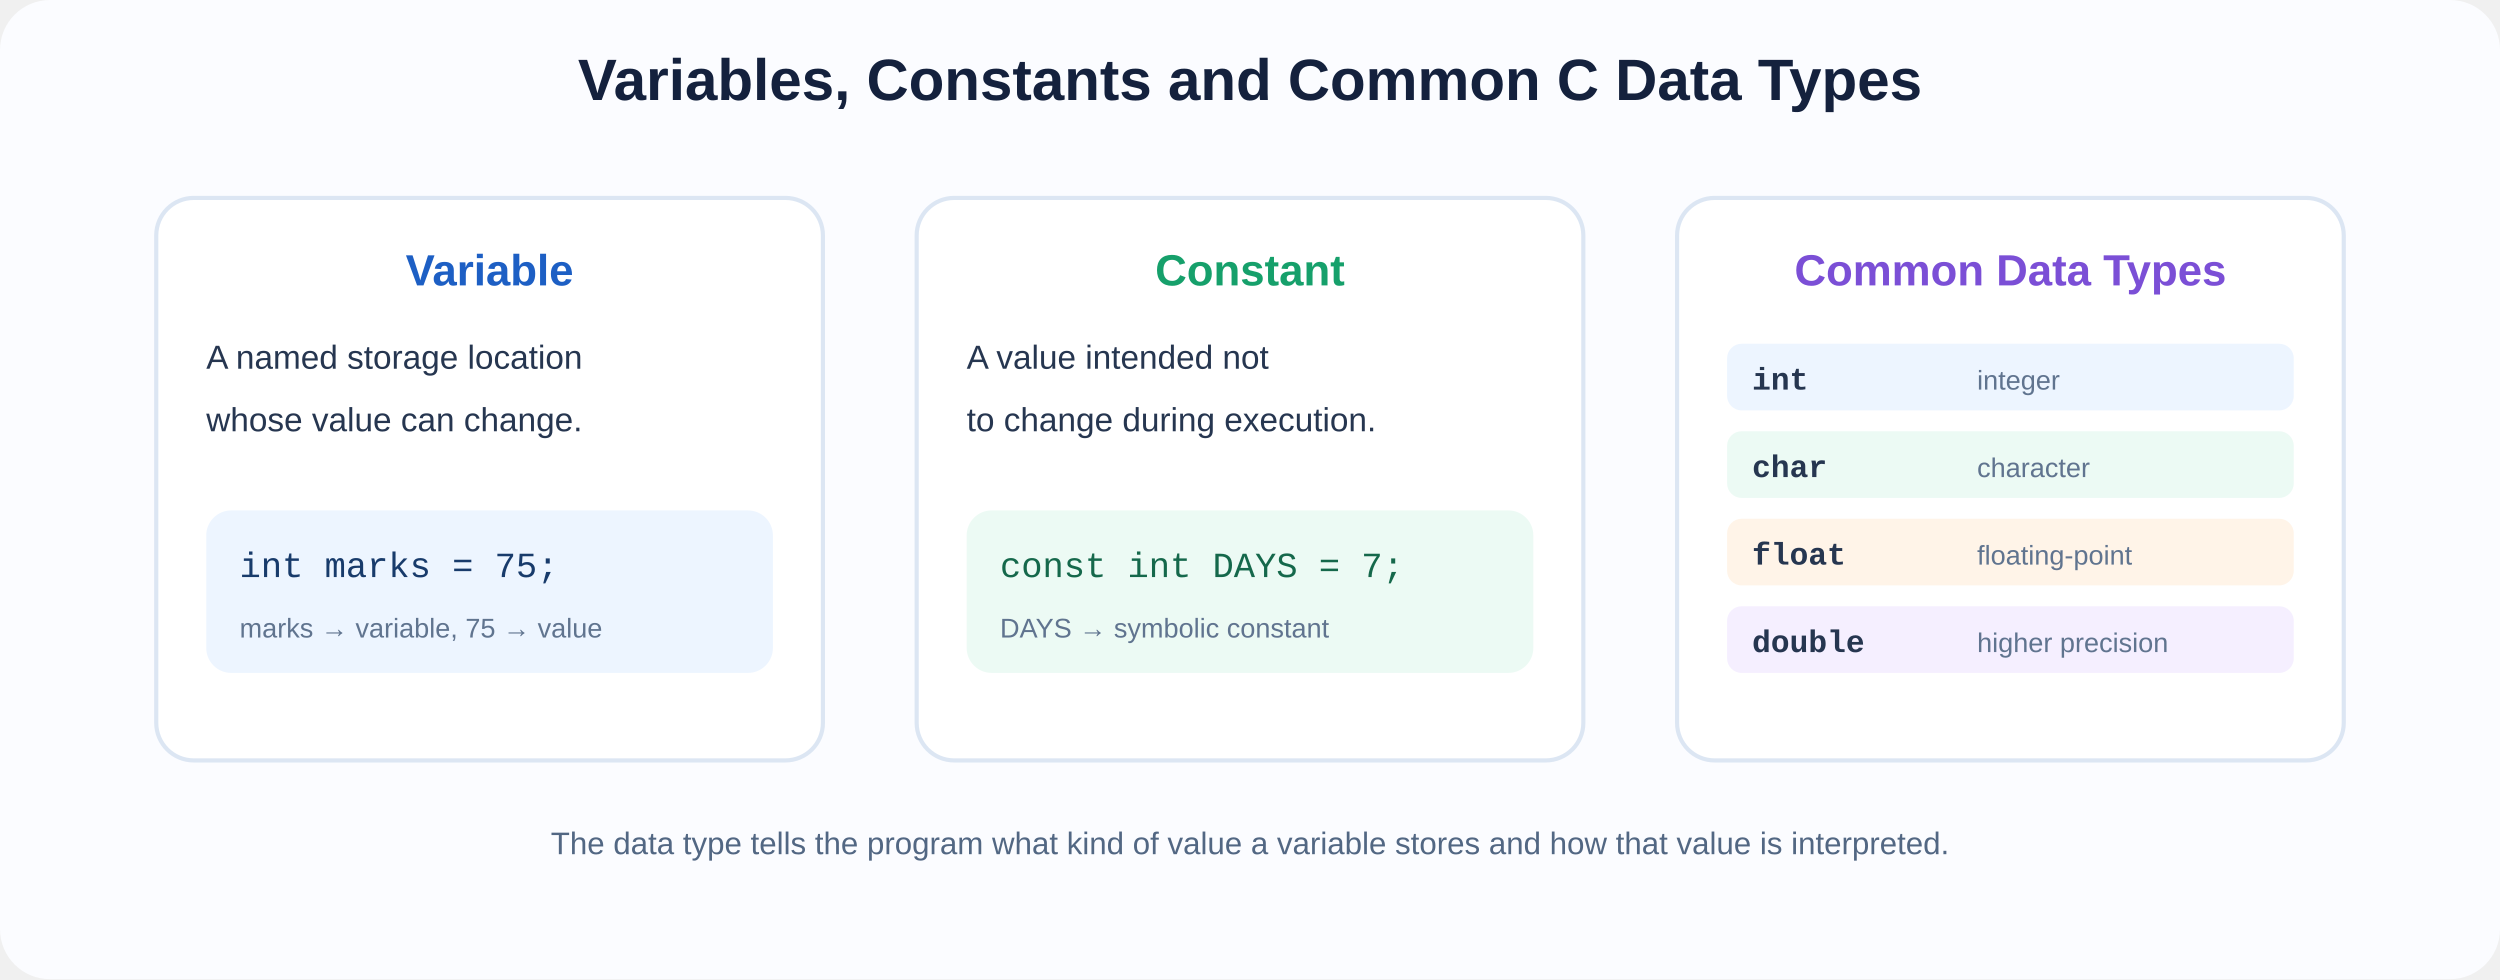
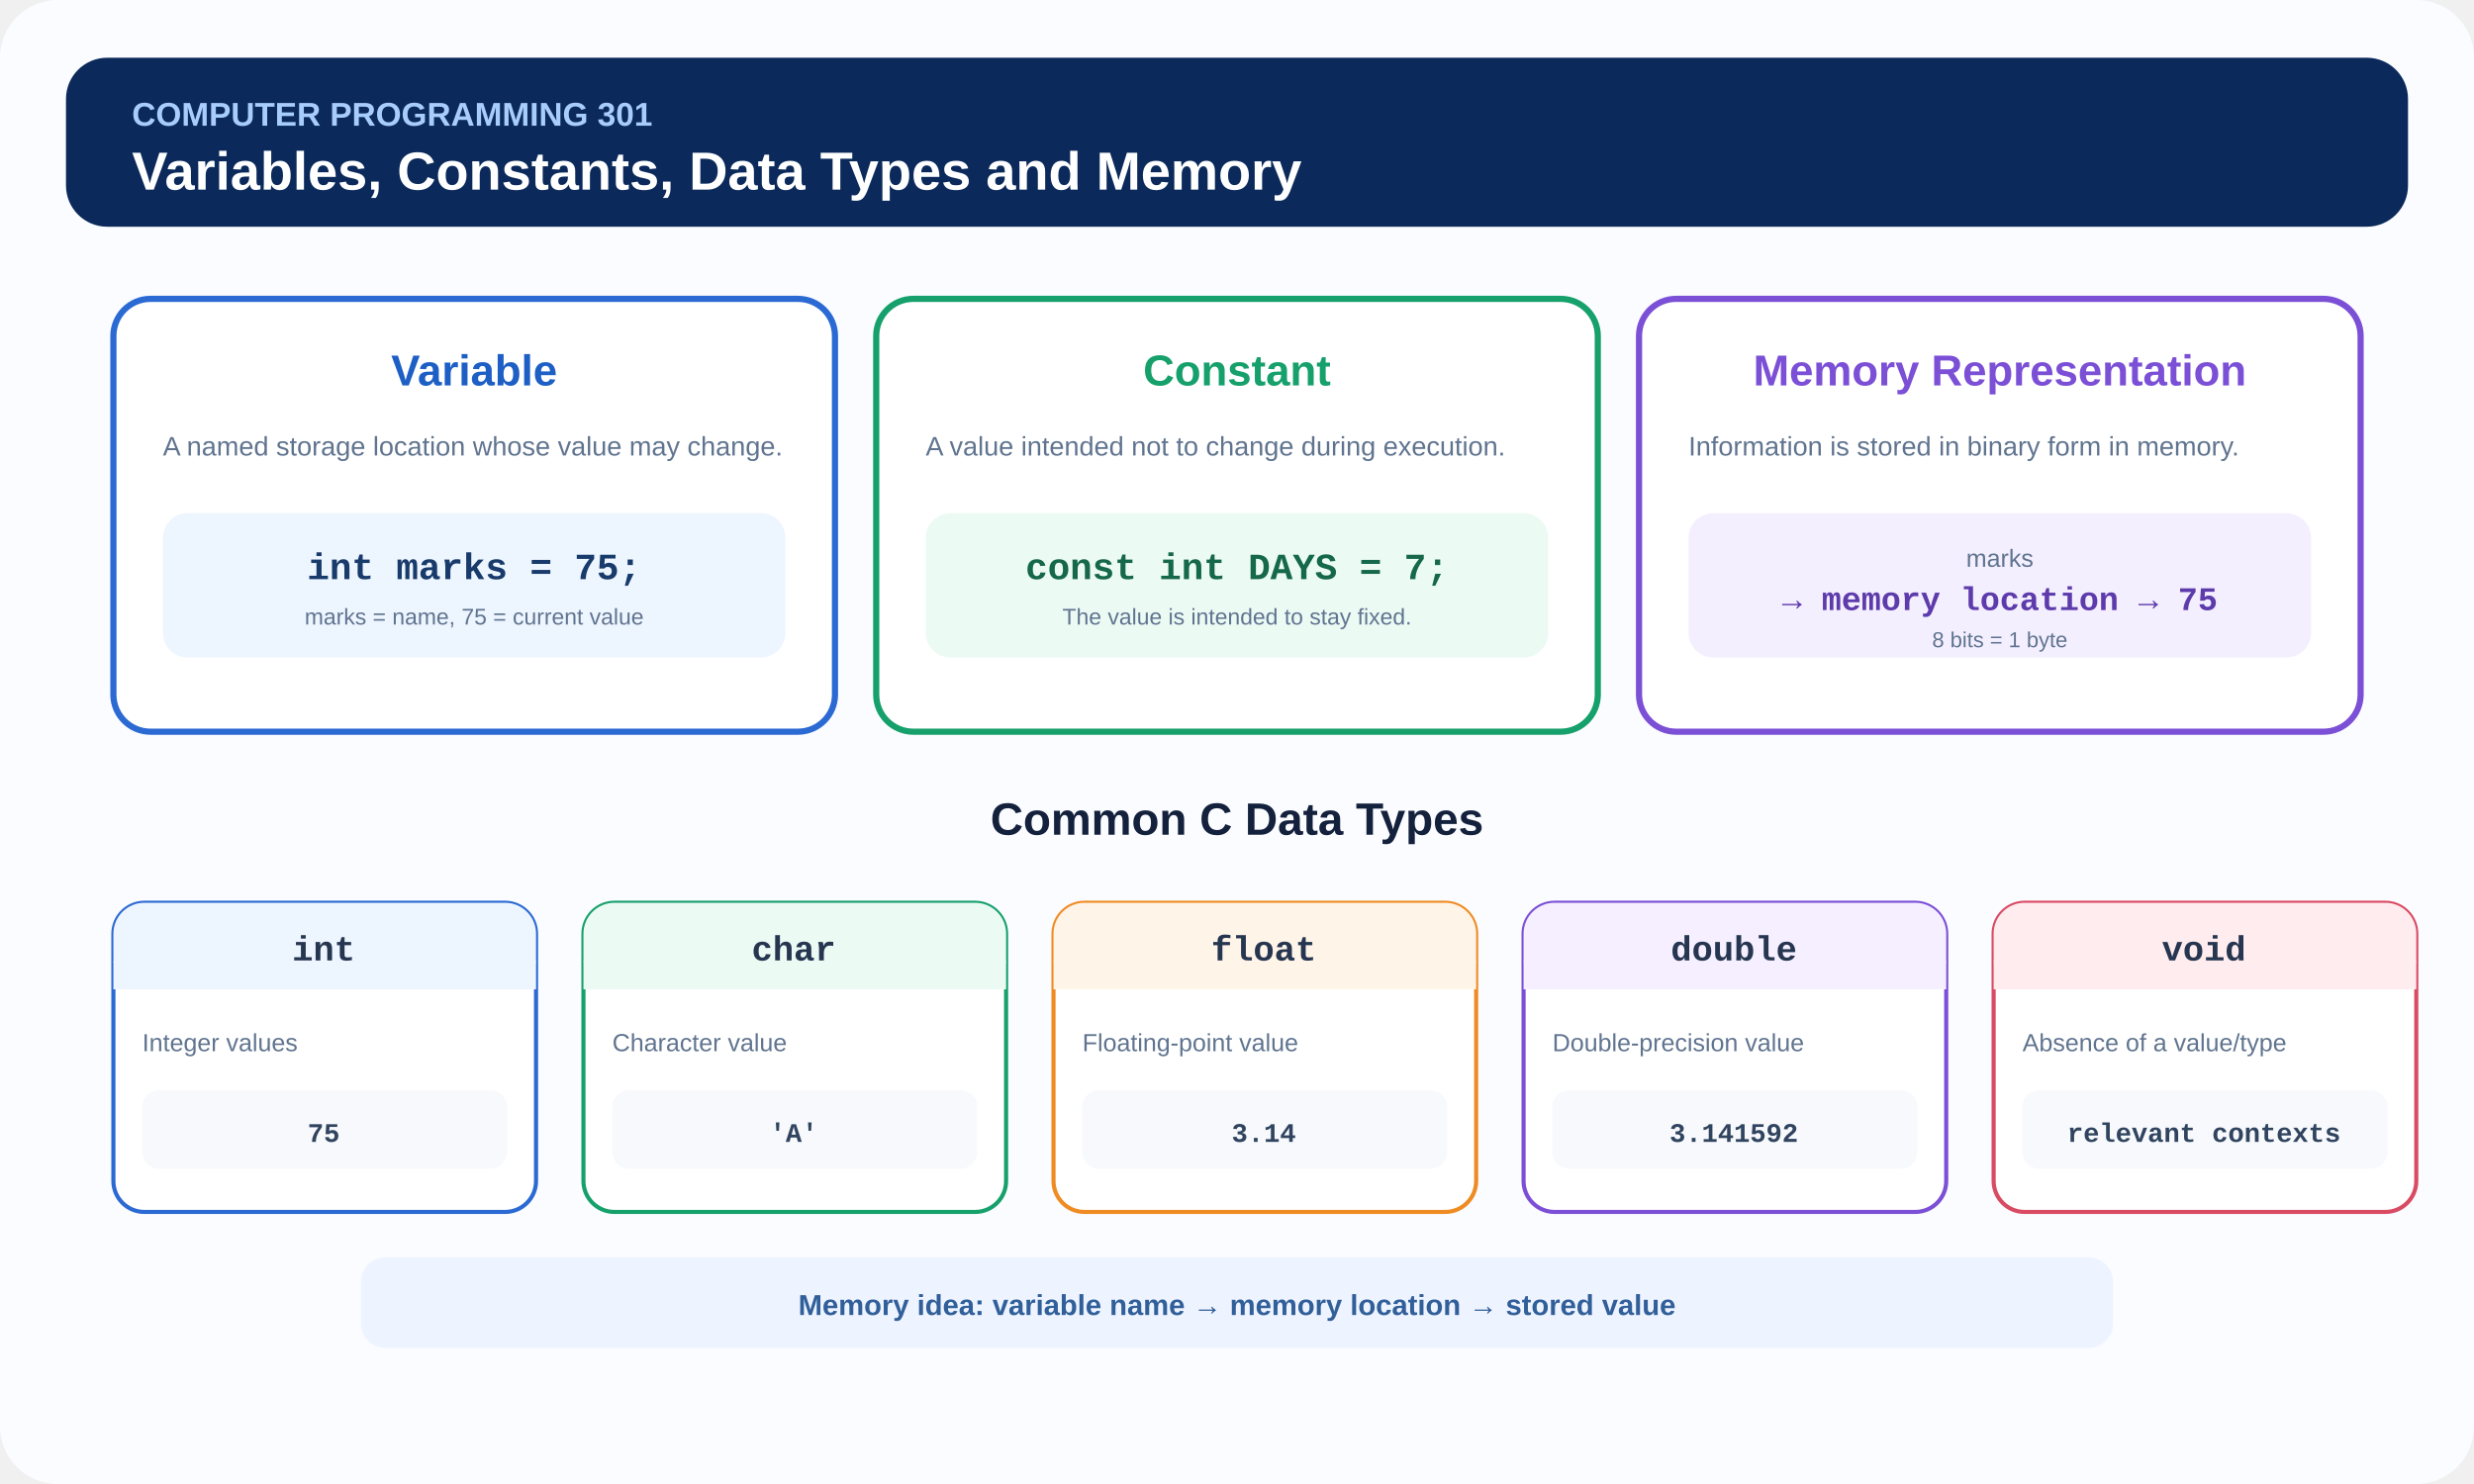
- <svg xmlns="http://www.w3.org/2000/svg" width="1200" height="470" viewBox="0 0 1200 470">
-   <rect width="1200" height="470" rx="24" fill="#fbfcff" />
-   <text x="600" y="48" text-anchor="middle" font-family="Arial, sans-serif" font-size="28" font-weight="700" fill="#14213d">Variables, Constants and Common C Data Types</text>
-   <g transform="translate(75,95)">
-     <rect width="320" height="270" rx="18" fill="#fff" stroke="#dce6f3" stroke-width="2" />
-     <text x="160" y="42" text-anchor="middle" font-family="Arial" font-size="21" font-weight="700" fill="#1d5fc4">Variable</text>
-     <text x="24" y="82" font-family="Arial" font-size="16" fill="#263650">A named storage location</text>
-     <text x="24" y="112" font-family="Arial" font-size="16" fill="#263650">whose value can change.</text>
-     <rect x="24" y="150" width="272" height="78" rx="12" fill="#edf5ff" />
-     <text x="40" y="182" font-family="Courier New" font-size="17" fill="#183b6b">int marks = 75;</text>
-     <text x="40" y="211" font-family="Arial" font-size="13" fill="#60748f">marks → variable, 75 → value</text>
+ <svg xmlns="http://www.w3.org/2000/svg" width="1200" height="720" viewBox="0 0 1200 720">
+   <rect width="1200" height="720" rx="28" fill="#fbfcff" />
+   <rect x="32" y="28" width="1136" height="82" rx="20" fill="#0b2a5b" />
+   <text x="64" y="61" font-family="Arial" font-size="16" font-weight="700" fill="#a8cdfd">COMPUTER PROGRAMMING 301</text>
+   <text x="64" y="92" font-family="Arial" font-size="26" font-weight="700" fill="#fff">Variables, Constants, Data Types and Memory</text>
+   <g transform="translate(55,145)">
+     <rect width="350" height="210" rx="18" fill="#fff" stroke="#2b69d3" stroke-width="3" />
+     <text x="175" y="42" text-anchor="middle" font-family="Arial" font-size="21" font-weight="700" fill="#1d5fc4">Variable</text>
+     <text x="24" y="76" font-family="Arial" font-size="13" fill="#60748f">A named storage location whose value may change.</text>
+     <rect x="24" y="104" width="302" height="70" rx="12" fill="#edf5ff" />
+     <text x="175" y="136" text-anchor="middle" font-family="Courier New" font-size="18" font-weight="700" fill="#183b6b">int marks = 75;</text>
+     <text x="175" y="158" text-anchor="middle" font-family="Arial" font-size="11" fill="#60748f">marks = name, 75 = current value</text>
  </g>
-   <g transform="translate(440,95)">
-     <rect width="320" height="270" rx="18" fill="#fff" stroke="#dce6f3" stroke-width="2" />
-     <text x="160" y="42" text-anchor="middle" font-family="Arial" font-size="21" font-weight="700" fill="#16a06b">Constant</text>
-     <text x="24" y="82" font-family="Arial" font-size="16" fill="#263650">A value intended not</text>
-     <text x="24" y="112" font-family="Arial" font-size="16" fill="#263650">to change during execution.</text>
-     <rect x="24" y="150" width="272" height="78" rx="12" fill="#ecfaf4" />
-     <text x="40" y="182" font-family="Courier New" font-size="17" fill="#15684b">const int DAYS = 7;</text>
-     <text x="40" y="211" font-family="Arial" font-size="13" fill="#60748f">DAYS → symbolic constant</text>
+   <g transform="translate(425,145)">
+     <rect width="350" height="210" rx="18" fill="#fff" stroke="#16a06b" stroke-width="3" />
+     <text x="175" y="42" text-anchor="middle" font-family="Arial" font-size="21" font-weight="700" fill="#16a06b">Constant</text>
+     <text x="24" y="76" font-family="Arial" font-size="13" fill="#60748f">A value intended not to change during execution.</text>
+     <rect x="24" y="104" width="302" height="70" rx="12" fill="#ecfaf4" />
+     <text x="175" y="136" text-anchor="middle" font-family="Courier New" font-size="18" font-weight="700" fill="#15684b">const int DAYS = 7;</text>
+     <text x="175" y="158" text-anchor="middle" font-family="Arial" font-size="11" fill="#60748f">The value is intended to stay fixed.</text>
  </g>
-   <g transform="translate(805,95)">
-     <rect width="320" height="270" rx="18" fill="#fff" stroke="#dce6f3" stroke-width="2" />
-     <text x="160" y="42" text-anchor="middle" font-family="Arial" font-size="21" font-weight="700" fill="#7b4fd6">Common Data Types</text>
-     <g transform="translate(24,70)">
-       <rect width="272" height="32" rx="7" fill="#edf5ff" />
-       <text x="12" y="22" font-family="Courier New" font-size="15" font-weight="700" fill="#263650">int</text>
-       <text x="120" y="22" font-family="Arial" font-size="13" fill="#60748f">integer</text>
-     </g>
-     <g transform="translate(24,112)">
-       <rect width="272" height="32" rx="7" fill="#ecfaf4" />
-       <text x="12" y="22" font-family="Courier New" font-size="15" font-weight="700" fill="#263650">char</text>
-       <text x="120" y="22" font-family="Arial" font-size="13" fill="#60748f">character</text>
-     </g>
-     <g transform="translate(24,154)">
-       <rect width="272" height="32" rx="7" fill="#fff4e8" />
-       <text x="12" y="22" font-family="Courier New" font-size="15" font-weight="700" fill="#263650">float</text>
-       <text x="120" y="22" font-family="Arial" font-size="13" fill="#60748f">floating-point</text>
-     </g>
-     <g transform="translate(24,196)">
-       <rect width="272" height="32" rx="7" fill="#f5efff" />
-       <text x="12" y="22" font-family="Courier New" font-size="15" font-weight="700" fill="#263650">double</text>
-       <text x="120" y="22" font-family="Arial" font-size="13" fill="#60748f">higher precision</text>
-     </g>
+   <g transform="translate(795,145)">
+     <rect width="350" height="210" rx="18" fill="#fff" stroke="#7b4fd6" stroke-width="3" />
+     <text x="175" y="42" text-anchor="middle" font-family="Arial" font-size="21" font-weight="700" fill="#7b4fd6">Memory Representation</text>
+     <text x="24" y="76" font-family="Arial" font-size="13" fill="#60748f">Information is stored in binary form in memory.</text>
+     <rect x="24" y="104" width="302" height="70" rx="12" fill="#f4efff" />
+     <text x="175" y="130" text-anchor="middle" font-family="Arial" font-size="12" fill="#60748f">marks</text>
+     <text x="175" y="151" text-anchor="middle" font-family="Courier New" font-size="16" font-weight="700" fill="#5d3bab">→ memory location → 75</text>
+     <text x="175" y="169" text-anchor="middle" font-family="Arial" font-size="10.5" fill="#60748f">8 bits = 1 byte</text>
  </g>
-   <text x="600" y="410" text-anchor="middle" font-family="Arial" font-size="15" fill="#526783">The data type tells the program what kind of value a variable stores and how that value is interpreted.</text>
+   <text x="600" y="405" text-anchor="middle" font-family="Arial" font-size="22" font-weight="700" fill="#14213d">Common C Data Types</text>
+   <g transform="translate(55,438)">
+     <rect width="205" height="150" rx="15" fill="#fff" stroke="#2b69d3" stroke-width="2" />
+     <rect width="205" height="42" rx="15" fill="#edf5ff" />
+     <rect y="28" width="205" height="14" fill="#edf5ff" />
+     <text x="102" y="28" text-anchor="middle" font-family="Courier New" font-size="17" font-weight="700" fill="#263650">int</text>
+     <text x="14" y="72" font-family="Arial" font-size="12" fill="#60748f">Integer values</text>
+     <rect x="14" y="91" width="177" height="38" rx="8" fill="#f7f9fc" />
+     <text x="102" y="116" text-anchor="middle" font-family="Courier New" font-size="13" font-weight="700" fill="#30445f">75</text>
+   </g>
+   <g transform="translate(283,438)">
+     <rect width="205" height="150" rx="15" fill="#fff" stroke="#16a06b" stroke-width="2" />
+     <rect width="205" height="42" rx="15" fill="#ecfaf4" />
+     <rect y="28" width="205" height="14" fill="#ecfaf4" />
+     <text x="102" y="28" text-anchor="middle" font-family="Courier New" font-size="17" font-weight="700" fill="#263650">char</text>
+     <text x="14" y="72" font-family="Arial" font-size="12" fill="#60748f">Character value</text>
+     <rect x="14" y="91" width="177" height="38" rx="8" fill="#f7f9fc" />
+     <text x="102" y="116" text-anchor="middle" font-family="Courier New" font-size="13" font-weight="700" fill="#30445f">'A'</text>
+   </g>
+   <g transform="translate(511,438)">
+     <rect width="205" height="150" rx="15" fill="#fff" stroke="#ef8b23" stroke-width="2" />
+     <rect width="205" height="42" rx="15" fill="#fff4e8" />
+     <rect y="28" width="205" height="14" fill="#fff4e8" />
+     <text x="102" y="28" text-anchor="middle" font-family="Courier New" font-size="17" font-weight="700" fill="#263650">float</text>
+     <text x="14" y="72" font-family="Arial" font-size="12" fill="#60748f">Floating-point value</text>
+     <rect x="14" y="91" width="177" height="38" rx="8" fill="#f7f9fc" />
+     <text x="102" y="116" text-anchor="middle" font-family="Courier New" font-size="13" font-weight="700" fill="#30445f">3.14</text>
+   </g>
+   <g transform="translate(739,438)">
+     <rect width="205" height="150" rx="15" fill="#fff" stroke="#7b4fd6" stroke-width="2" />
+     <rect width="205" height="42" rx="15" fill="#f5efff" />
+     <rect y="28" width="205" height="14" fill="#f5efff" />
+     <text x="102" y="28" text-anchor="middle" font-family="Courier New" font-size="17" font-weight="700" fill="#263650">double</text>
+     <text x="14" y="72" font-family="Arial" font-size="12" fill="#60748f">Double-precision value</text>
+     <rect x="14" y="91" width="177" height="38" rx="8" fill="#f7f9fc" />
+     <text x="102" y="116" text-anchor="middle" font-family="Courier New" font-size="13" font-weight="700" fill="#30445f">3.141592</text>
+   </g>
+   <g transform="translate(967,438)">
+     <rect width="205" height="150" rx="15" fill="#fff" stroke="#d94a63" stroke-width="2" />
+     <rect width="205" height="42" rx="15" fill="#ffecee" />
+     <rect y="28" width="205" height="14" fill="#ffecee" />
+     <text x="102" y="28" text-anchor="middle" font-family="Courier New" font-size="17" font-weight="700" fill="#263650">void</text>
+     <text x="14" y="72" font-family="Arial" font-size="12" fill="#60748f">Absence of a value/type</text>
+     <rect x="14" y="91" width="177" height="38" rx="8" fill="#f7f9fc" />
+     <text x="102" y="116" text-anchor="middle" font-family="Courier New" font-size="13" font-weight="700" fill="#30445f">relevant contexts</text>
+   </g>
+   <rect x="175" y="610" width="850" height="44" rx="12" fill="#eef4ff" />
+   <text x="600" y="638" text-anchor="middle" font-family="Arial" font-size="14" font-weight="700" fill="#315f99">Memory idea: variable name → memory location → stored value</text>
</svg>
